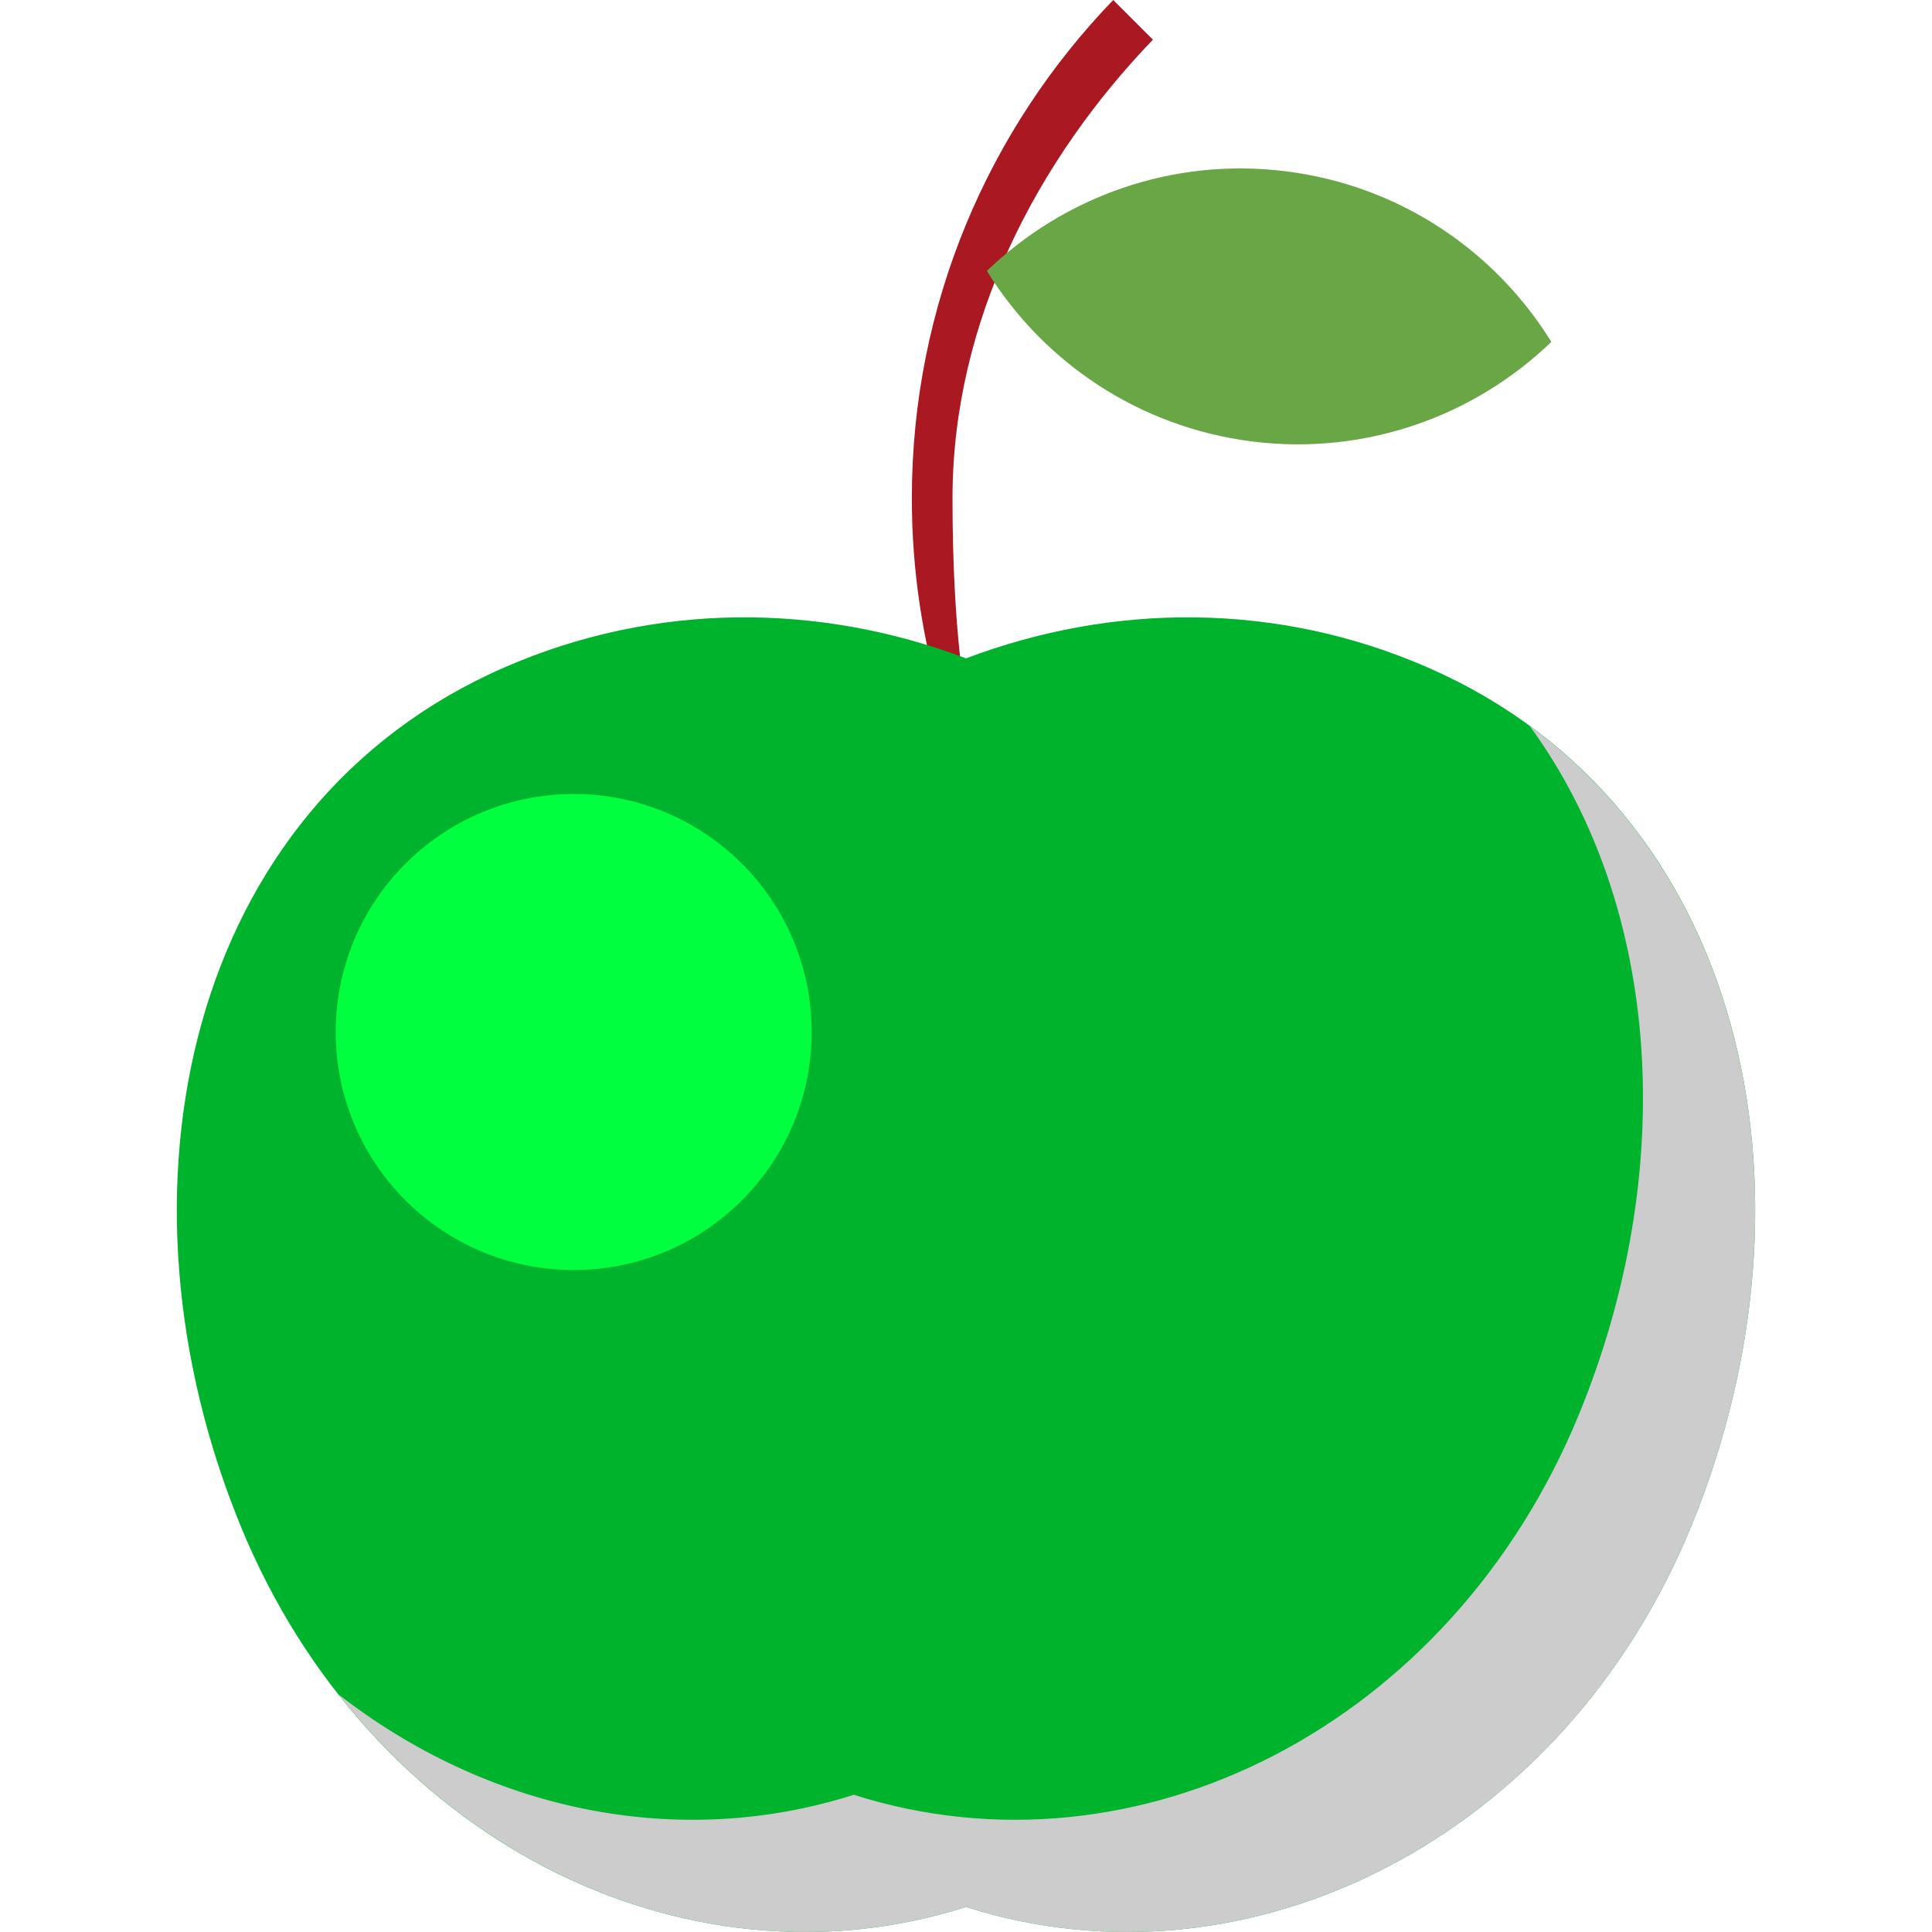
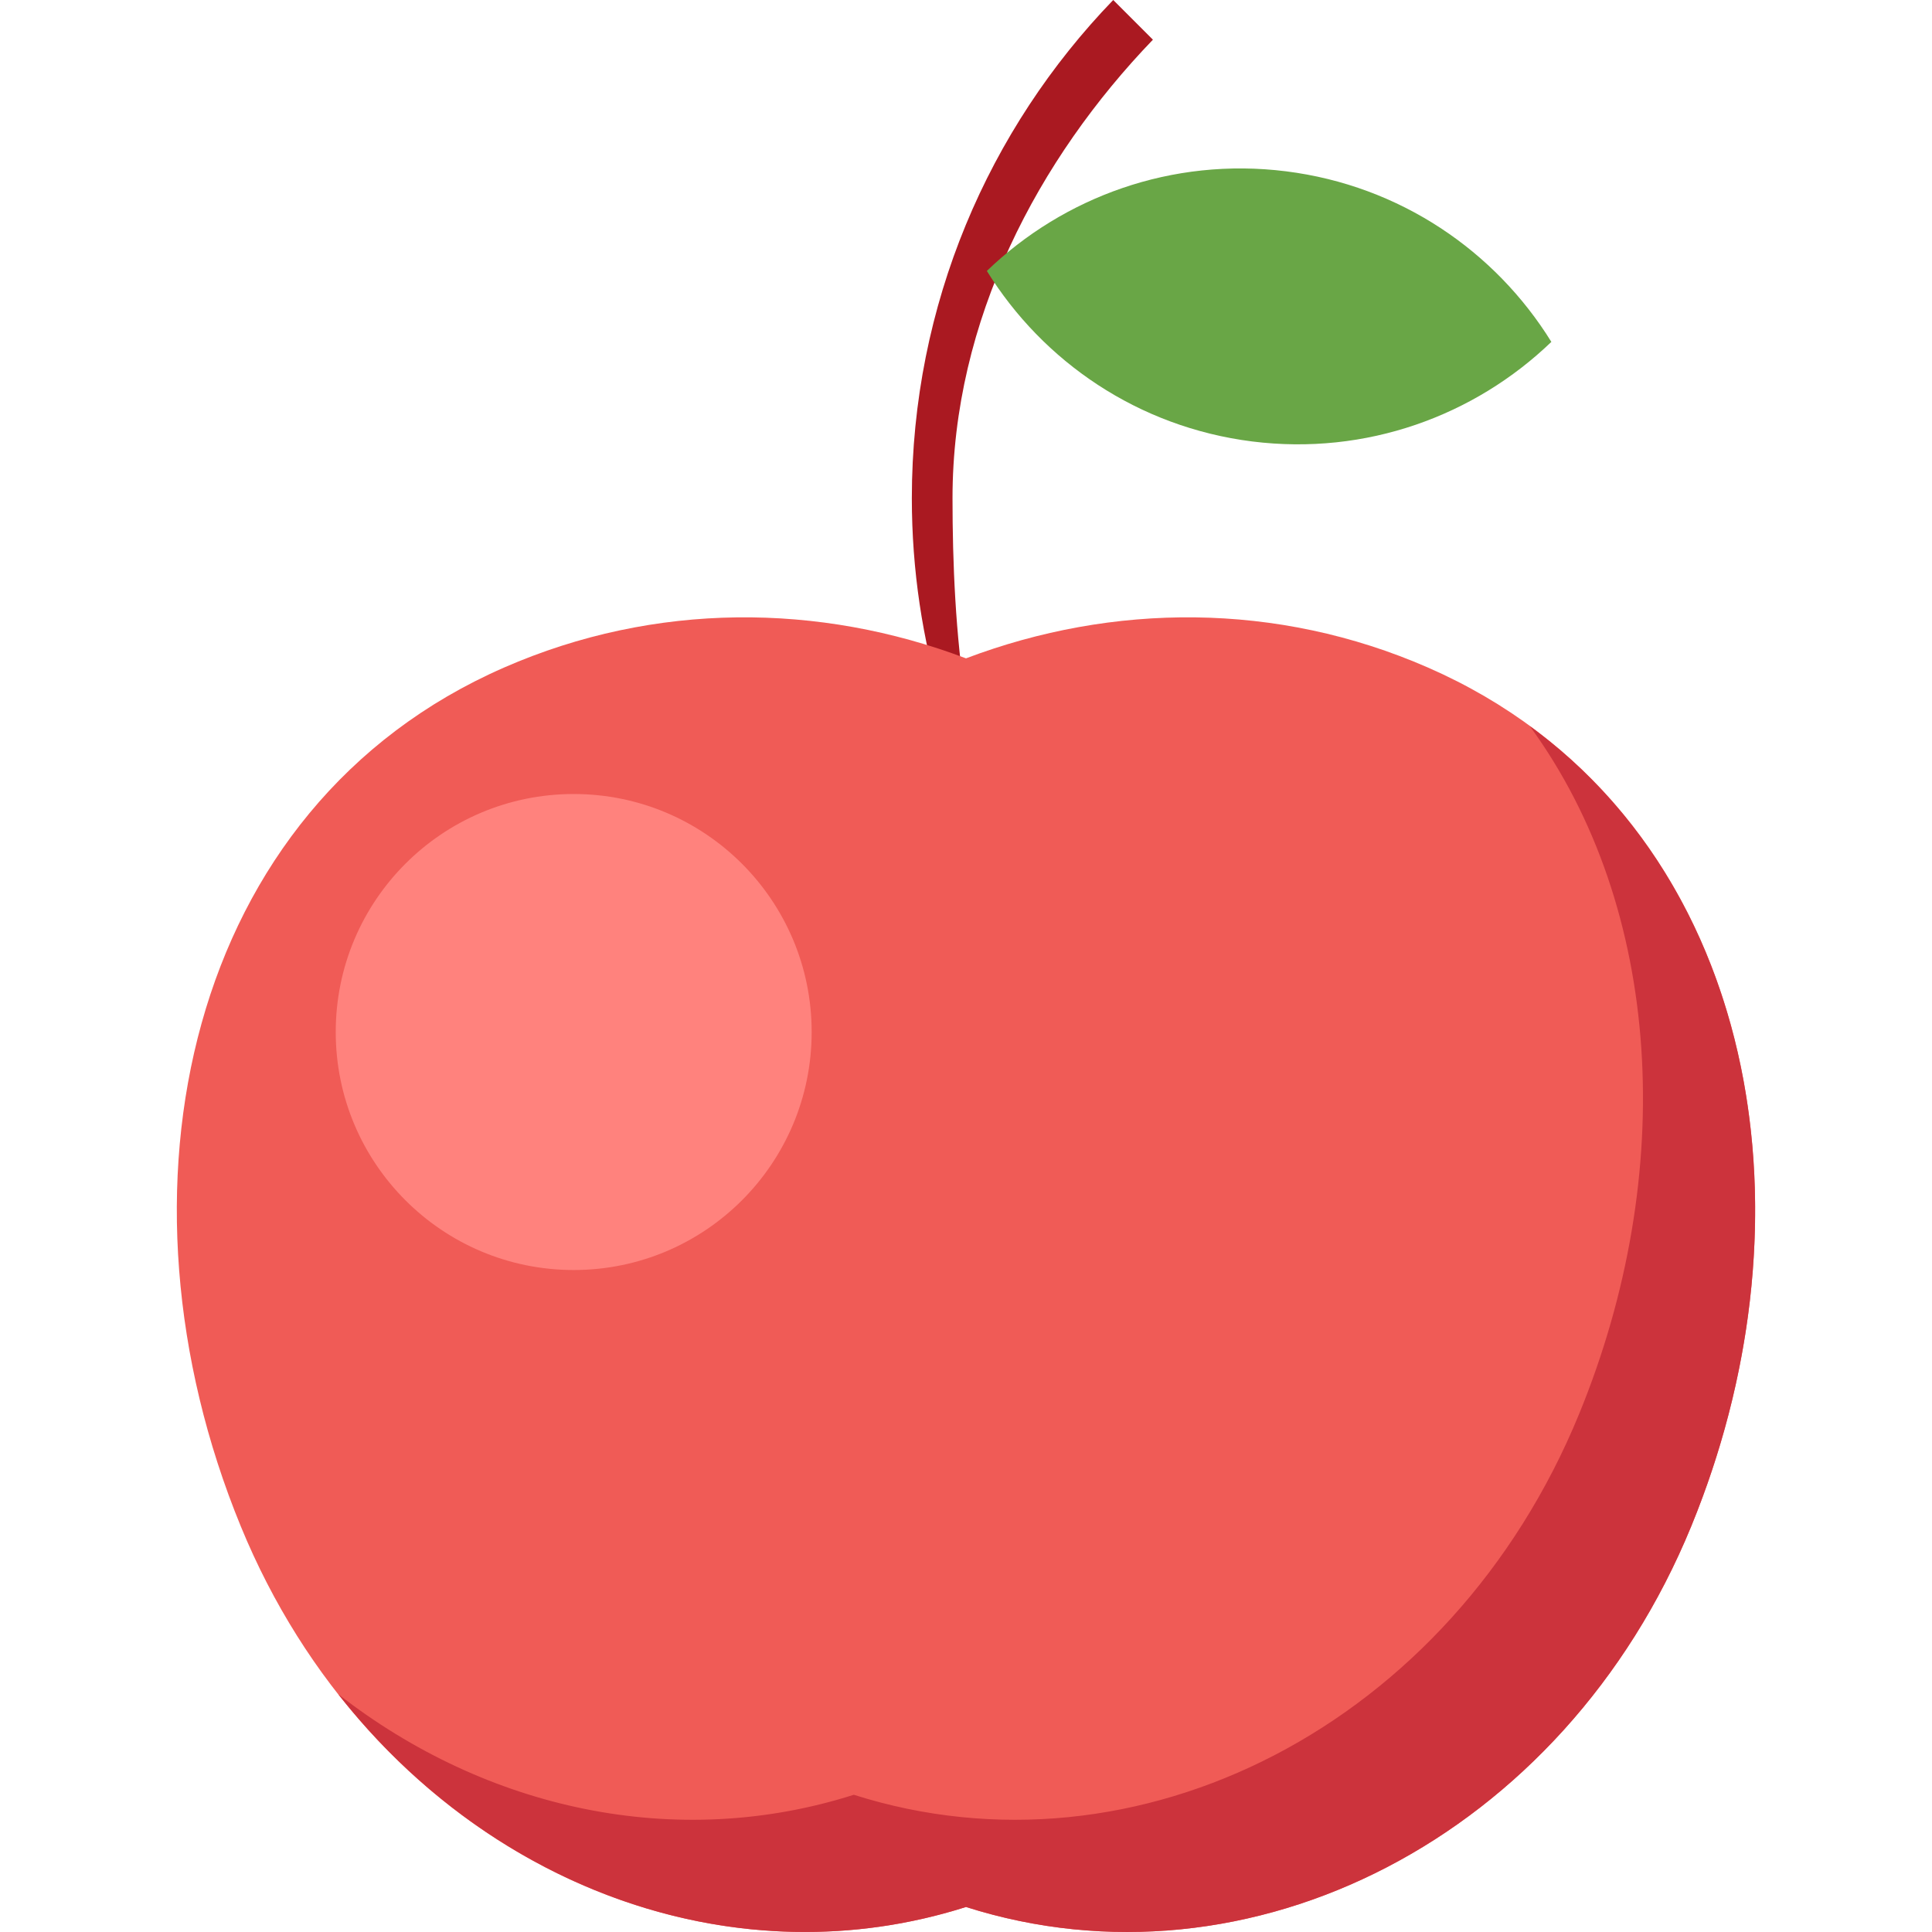
<svg xmlns="http://www.w3.org/2000/svg" version="1.1" id="Layer_1" x="0px" y="0px" viewBox="0 0 512.001 512.001" style="enable-background:new 0 0 512.001 512.001;" xml:space="preserve">
  <path style="fill:#AA1921;" d="M252.427,132.021c0-47.191,22.781-89.996,53.108-121.504c-3.507-3.502-7.015-7-10.517-10.517  c-33.025,34.205-53.371,80.728-53.371,132.021c0,38.166,11.288,73.684,30.654,103.469l0,0  C255.491,208.597,252.427,166.075,252.427,132.021z" />
-   <path style="fill:#00B32C;" d="M378.404,176.899c-40.035-17.493-83.557-17.132-122.401-2.429  c-38.839-14.703-82.367-15.064-122.401,2.429C49.323,213.724,27.337,315.627,63.811,404.492  c33.869,82.537,117.108,124.752,192.192,100.879c75.084,23.878,158.319-18.342,192.192-100.879  C484.659,315.627,462.678,213.724,378.404,176.899z" />
-   <path style="fill:#00FF3E;" d="M215.1,273.495c0,34.825-28.234,63.074-63.064,63.074l0,0c-34.83,0-63.064-28.249-63.064-63.074l0,0  c0-34.834,28.234-63.074,63.064-63.074l0,0C186.866,210.426,215.1,238.666,215.1,273.495L215.1,273.495z" />
-   <path style="fill:#CCCCCC;" d="M405.4,192.407c35.298,48.322,39.195,118.684,13.064,182.358  C384.59,457.302,301.35,499.517,226.271,475.634c-47.054,14.966-97.303,3.971-136.601-26.63  c41.059,52.249,106.289,75.459,166.328,56.366c75.084,23.878,158.319-18.342,192.192-100.879  C480.391,326.023,466.986,237.427,405.4,192.407z" />
+   <path style="fill:#F05B56;" d="M378.404,176.899c-40.035-17.493-83.557-17.132-122.401-2.429  c-38.839-14.703-82.367-15.064-122.401,2.429C49.323,213.724,27.337,315.627,63.811,404.492  c33.869,82.537,117.108,124.752,192.192,100.879c75.084,23.878,158.319-18.342,192.192-100.879  C484.659,315.627,462.678,213.724,378.404,176.899z" />
+   <path style="fill:#FF827D;" d="M215.1,273.495c0,34.825-28.234,63.074-63.064,63.074l0,0c-34.83,0-63.064-28.249-63.064-63.074l0,0  c0-34.834,28.234-63.074,63.064-63.074l0,0C186.866,210.426,215.1,238.666,215.1,273.495L215.1,273.495z" />
+   <path style="fill:#CC333C;" d="M405.4,192.407c35.298,48.322,39.195,118.684,13.064,182.358  C384.59,457.302,301.35,499.517,226.271,475.634c-47.054,14.966-97.303,3.971-136.601-26.63  c41.059,52.249,106.289,75.459,166.328,56.366c75.084,23.878,158.319-18.342,192.192-100.879  C480.391,326.023,466.986,237.427,405.4,192.407z" />
  <path style="fill:#69A646;" d="M340.818,45.4c-30.225-3.79-58.937,6.795-79.293,26.4c14.878,24.03,40.078,41.376,70.303,45.191  c30.23,3.79,58.942-6.795,79.298-26.39C396.243,66.552,371.043,49.2,340.818,45.4z" />
  <g>
</g>
  <g>
</g>
  <g>
</g>
  <g>
</g>
  <g>
</g>
  <g>
</g>
  <g>
</g>
  <g>
</g>
  <g>
</g>
  <g>
</g>
  <g>
</g>
  <g>
</g>
  <g>
</g>
  <g>
</g>
  <g>
</g>
</svg>
